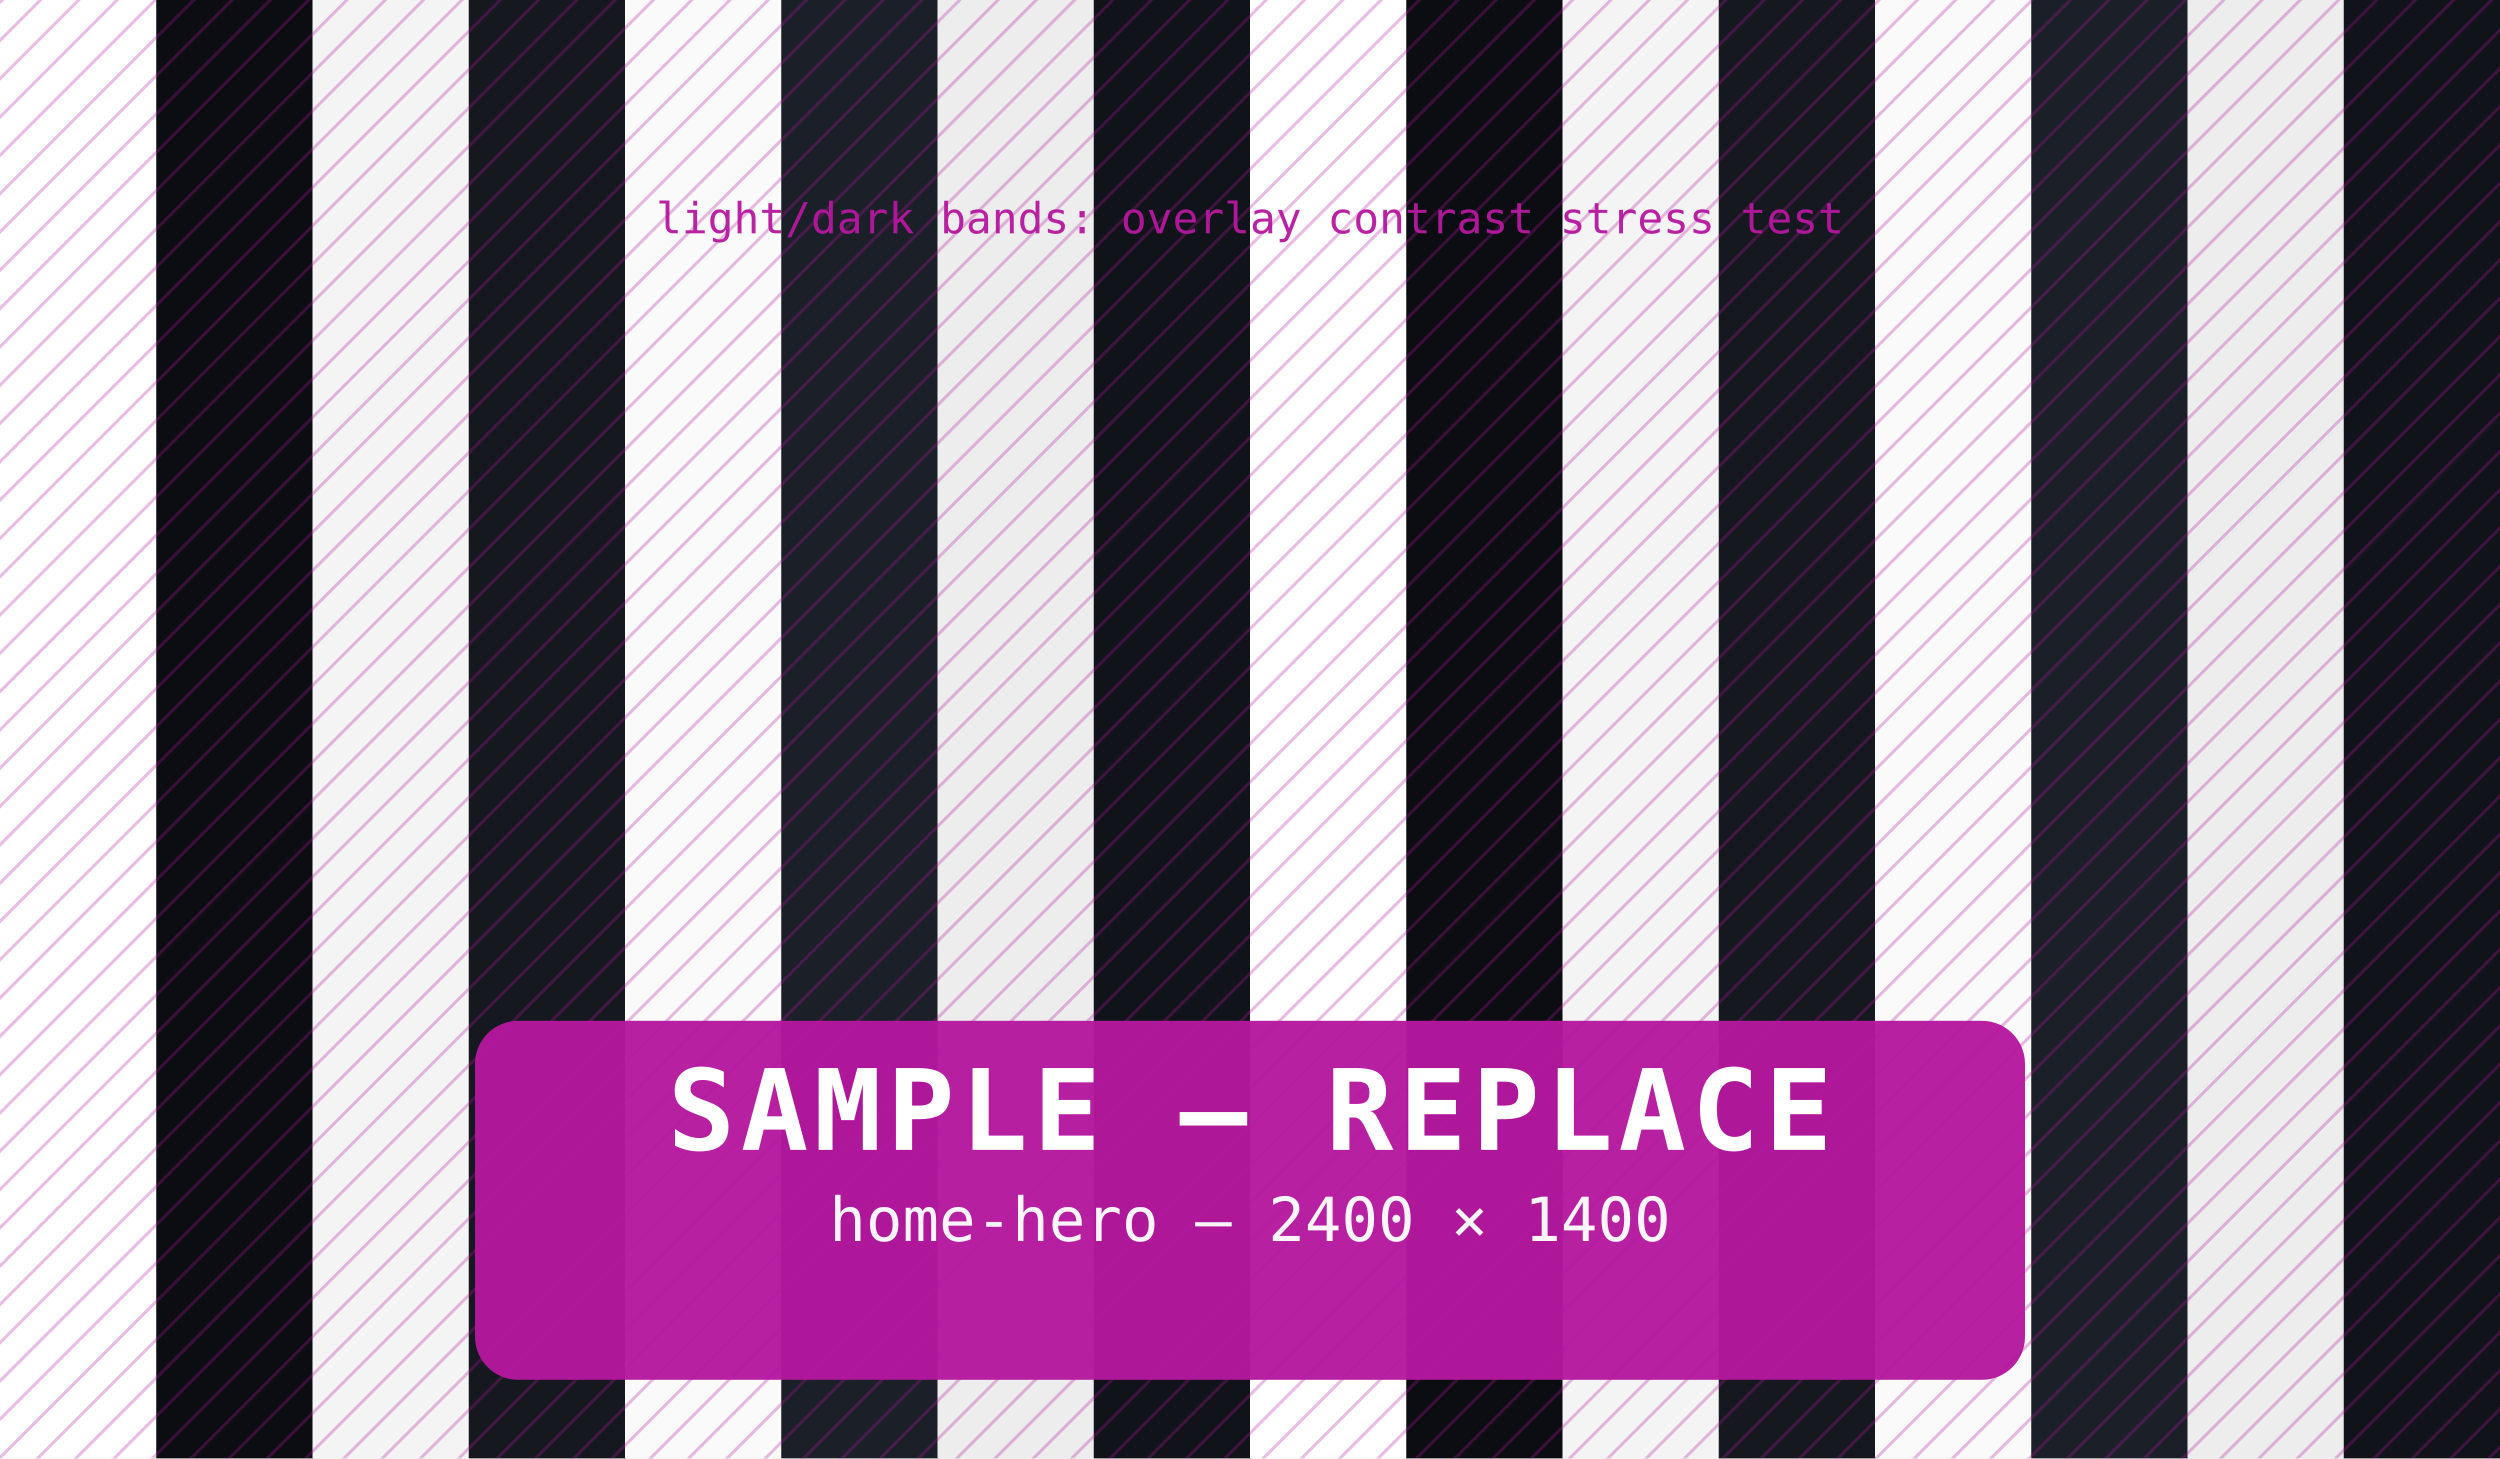
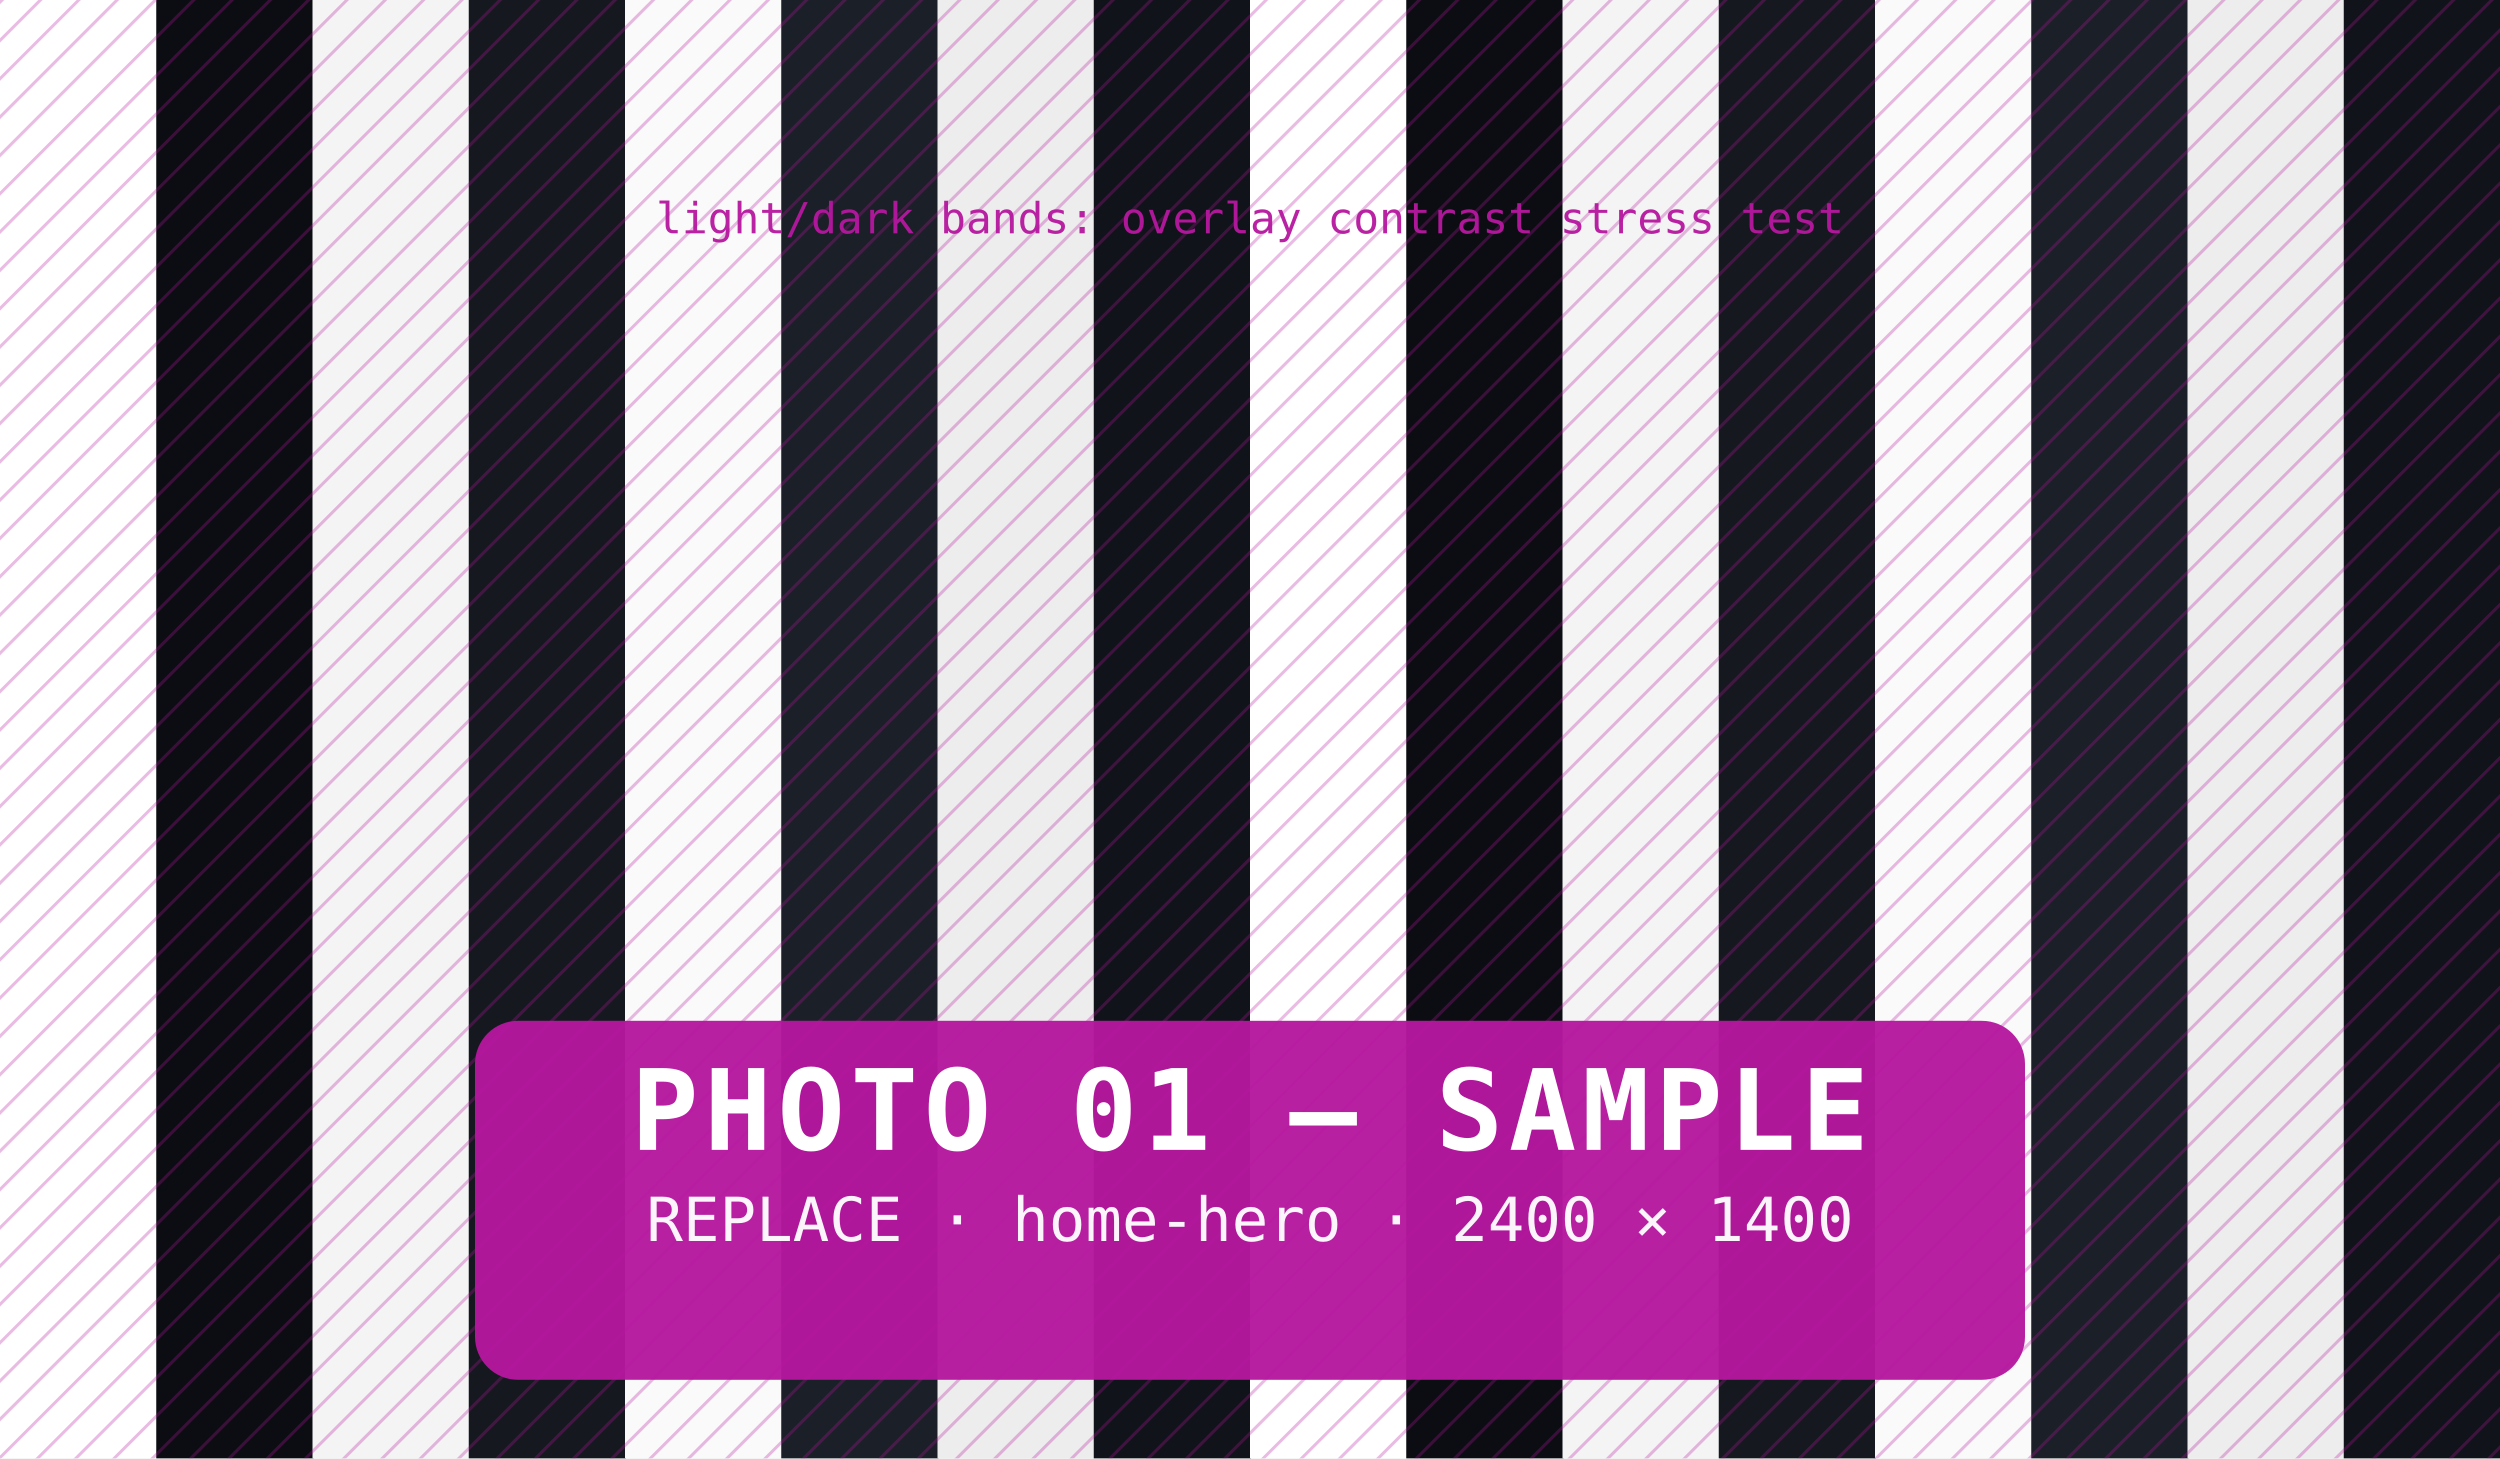
<svg xmlns="http://www.w3.org/2000/svg" width="2400" height="1400" viewBox="0 0 2400 1400" role="img" aria-label="Sample placeholder, replace before launch">
  <defs>
    <pattern id="hatch" width="26" height="26" patternUnits="userSpaceOnUse" patternTransform="rotate(45)">
      <line x1="0" y1="0" x2="0" y2="26" stroke="#B5179E" stroke-width="6" opacity="0.28" />
    </pattern>
  </defs>
  <rect x="0" y="0" width="151" height="1400" fill="#FFFFFF" />
  <rect x="150" y="0" width="151" height="1400" fill="#0B0D12" />
  <rect x="300" y="0" width="151" height="1400" fill="#F4F4F4" />
  <rect x="450" y="0" width="151" height="1400" fill="#15181F" />
  <rect x="600" y="0" width="151" height="1400" fill="#FAFAFA" />
  <rect x="750" y="0" width="151" height="1400" fill="#1B1F27" />
  <rect x="900" y="0" width="151" height="1400" fill="#EDEDED" />
  <rect x="1050" y="0" width="151" height="1400" fill="#101319" />
  <rect x="1200" y="0" width="151" height="1400" fill="#FFFFFF" />
  <rect x="1350" y="0" width="151" height="1400" fill="#0B0D12" />
  <rect x="1500" y="0" width="151" height="1400" fill="#F4F4F4" />
  <rect x="1650" y="0" width="151" height="1400" fill="#15181F" />
  <rect x="1800" y="0" width="151" height="1400" fill="#FAFAFA" />
  <rect x="1950" y="0" width="151" height="1400" fill="#1B1F27" />
  <rect x="2100" y="0" width="151" height="1400" fill="#EDEDED" />
  <rect x="2250" y="0" width="151" height="1400" fill="#101319" />
  <rect width="2400" height="1400" fill="url(#hatch)" />
  <rect x="456" y="980" width="1488" height="344.615" rx="41.354" fill="#B5179E" opacity="0.96" />
-   <text x="1200" y="1103.846" text-anchor="middle" font-family="ui-monospace, SFMono-Regular, Menlo, monospace" font-size="107.692" font-weight="700" fill="#FFFFFF" letter-spacing="5.385">SAMPLE — REPLACE</text>
-   <text x="1200" y="1191.346" text-anchor="middle" font-family="ui-monospace, SFMono-Regular, Menlo, monospace" font-size="58.333" fill="#FFFFFF" opacity="0.95">home-hero — 2400 × 1400</text>
+   <text x="1200" y="1103.846" text-anchor="middle" font-family="ui-monospace, SFMono-Regular, Menlo, monospace" font-size="107.692" font-weight="700" fill="#FFFFFF" letter-spacing="5.385">PHOTO 01 — SAMPLE</text>
+   <text x="1200" y="1191.346" text-anchor="middle" font-family="ui-monospace, SFMono-Regular, Menlo, monospace" font-size="58.333" fill="#FFFFFF" opacity="0.95">REPLACE · home-hero · 2400 × 1400</text>
  <text x="1200" y="224" text-anchor="middle" font-family="ui-monospace, SFMono-Regular, Menlo, monospace" font-size="41.176" fill="#B5179E" opacity="0.95">light/dark bands: overlay contrast stress test</text>
</svg>
